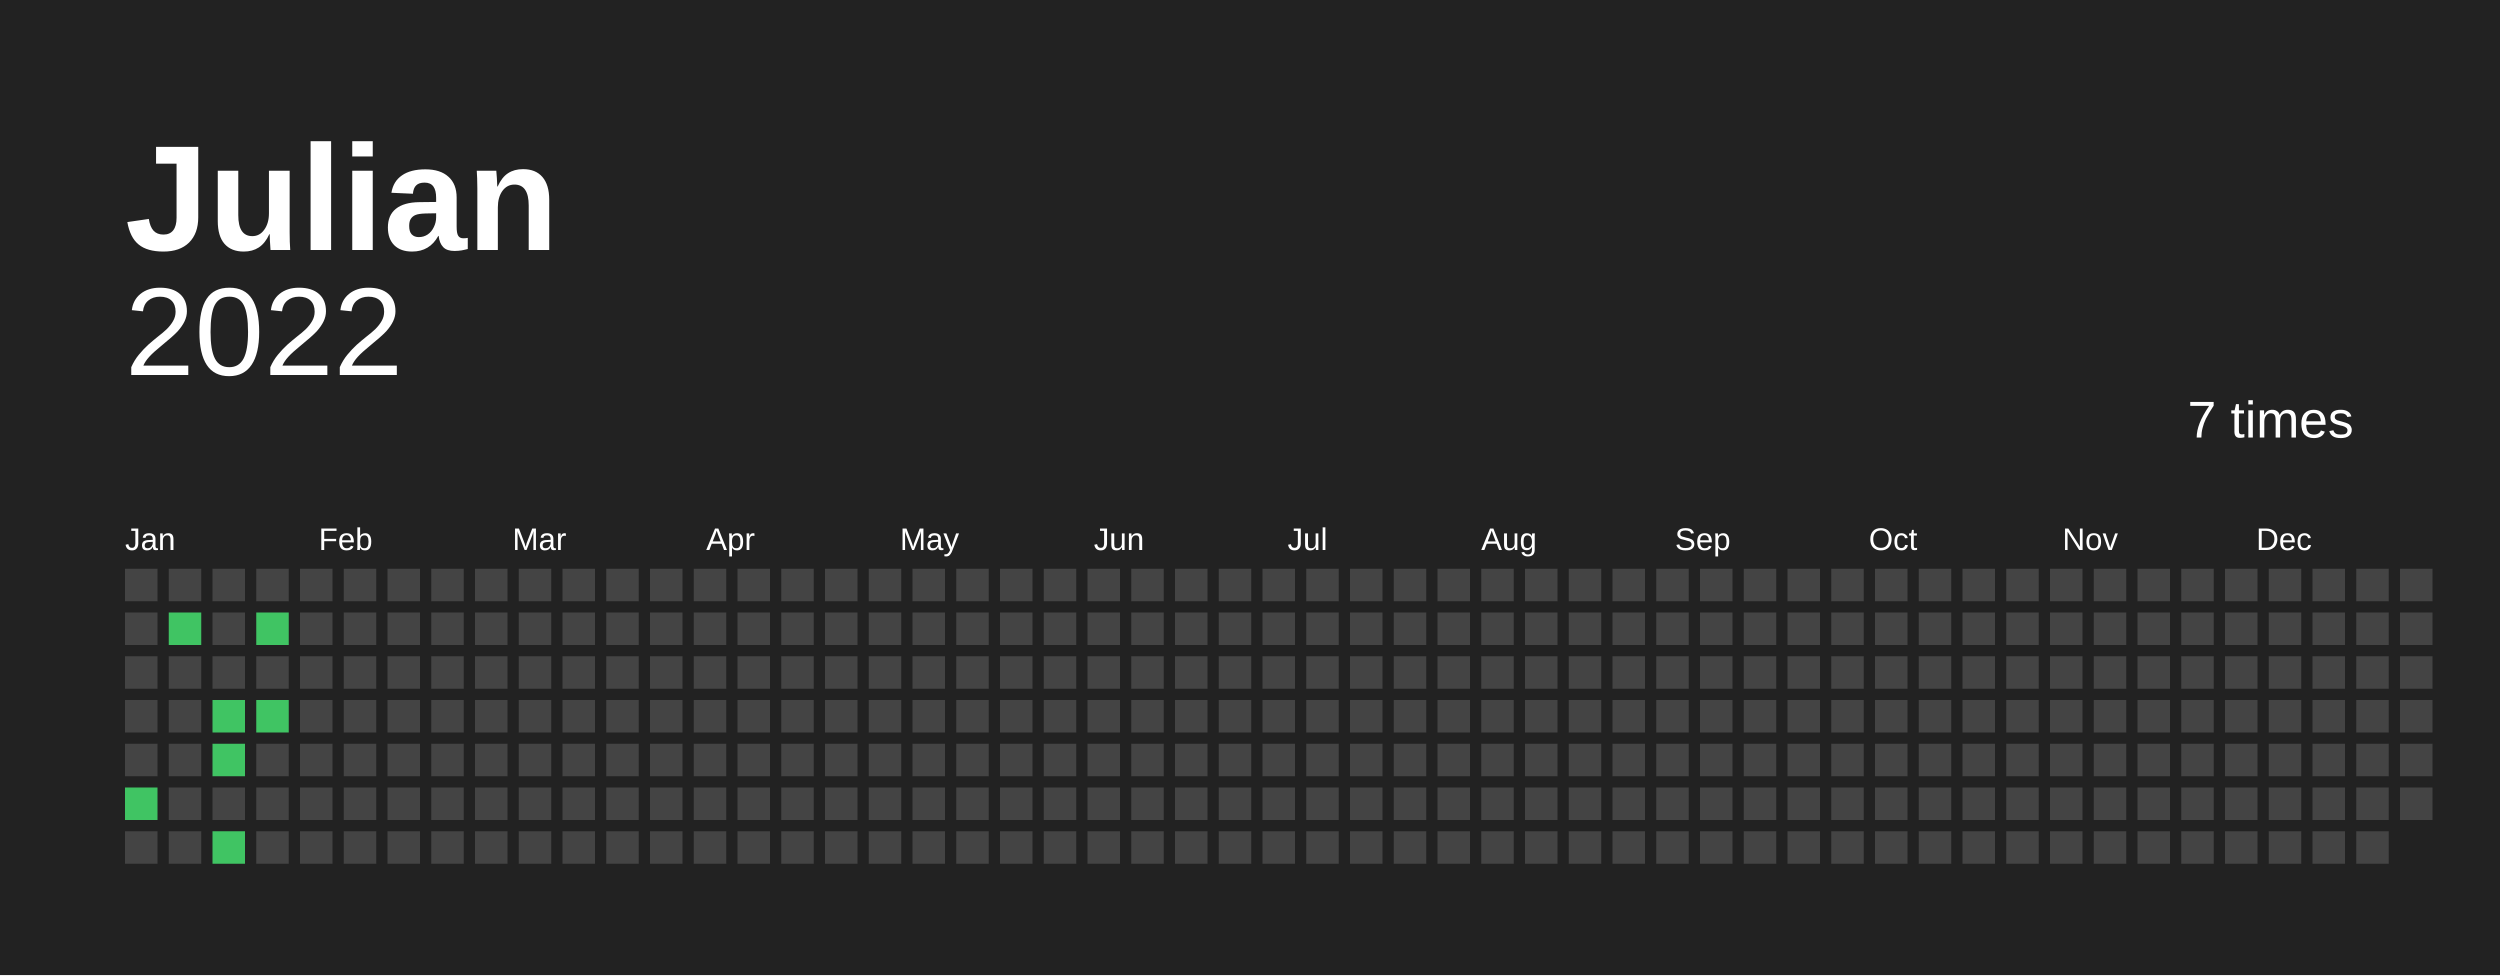
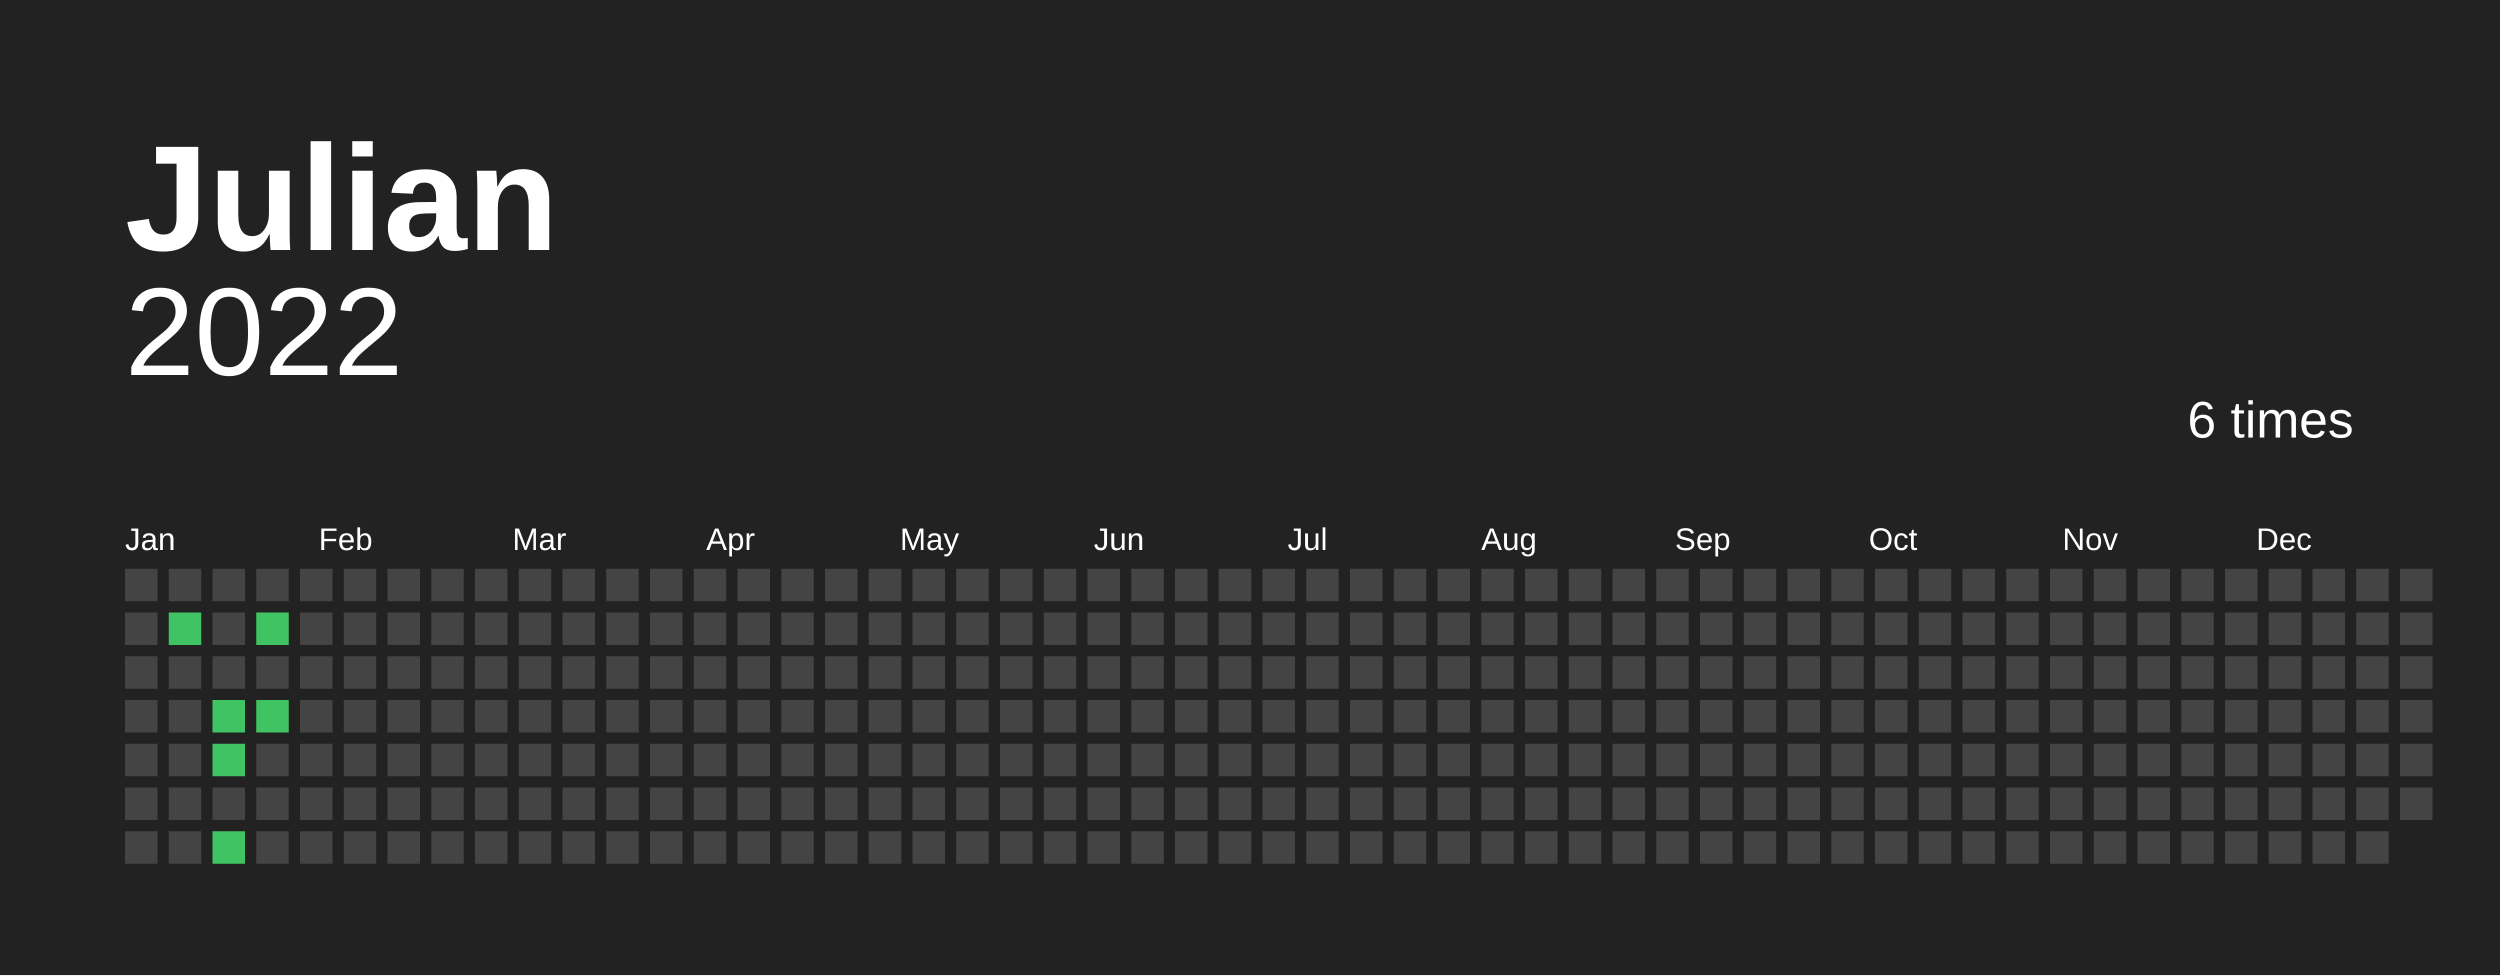
<svg xmlns="http://www.w3.org/2000/svg" baseProfile="full" height="78mm" version="1.1" viewBox="0,0,200,78" width="200mm">
  <defs />
  <rect fill="#222222" height="78" width="200" x="0" y="0" />
  <text fill="#FFFFFF" style="font-size:12px; font-family:Arial; font-weight:bold;" x="10" y="20">Julian</text>
  <text alignment-baseline="hanging" fill="#FFFFFF" style="font-size:10.0px; font-family:Arial;" x="10" y="30">2022</text>
-   <text alignment-baseline="hanging" fill="#FFFFFF" style="font-size:4.125px; font-family:Arial;" x="175" y="35">7 times</text>
+   <text alignment-baseline="hanging" fill="#FFFFFF" style="font-size:4.125px; font-family:Arial;" x="175" y="35">6 times</text>
  <text fill="#FFFFFF" style="font-size:2.5px; font-family:Arial" x="10.0" y="44">Jan</text>
  <text fill="#FFFFFF" style="font-size:2.5px; font-family:Arial" x="25.5" y="44">Feb</text>
  <text fill="#FFFFFF" style="font-size:2.5px; font-family:Arial" x="41.0" y="44">Mar</text>
  <text fill="#FFFFFF" style="font-size:2.5px; font-family:Arial" x="56.5" y="44">Apr</text>
  <text fill="#FFFFFF" style="font-size:2.5px; font-family:Arial" x="72.0" y="44">May</text>
  <text fill="#FFFFFF" style="font-size:2.5px; font-family:Arial" x="87.5" y="44">Jun</text>
  <text fill="#FFFFFF" style="font-size:2.5px; font-family:Arial" x="103.0" y="44">Jul</text>
  <text fill="#FFFFFF" style="font-size:2.5px; font-family:Arial" x="118.5" y="44">Aug</text>
  <text fill="#FFFFFF" style="font-size:2.5px; font-family:Arial" x="134.0" y="44">Sep</text>
  <text fill="#FFFFFF" style="font-size:2.5px; font-family:Arial" x="149.5" y="44">Oct</text>
  <text fill="#FFFFFF" style="font-size:2.5px; font-family:Arial" x="165.0" y="44">Nov</text>
  <text fill="#FFFFFF" style="font-size:2.5px; font-family:Arial" x="180.5" y="44">Dec</text>
  <rect fill="#444444" height="2.6" width="2.6" x="10.0" y="45.5" />
  <rect fill="#444444" height="2.6" width="2.6" x="10.0" y="49.0" />
  <rect fill="#444444" height="2.6" width="2.6" x="10.0" y="52.5" />
  <rect fill="#444444" height="2.6" width="2.6" x="10.0" y="56.0" />
  <rect fill="#444444" height="2.6" width="2.6" x="10.0" y="59.5" />
-   <rect fill="#40C463" height="2.6" width="2.6" x="10.0" y="63.0" />
+   <rect fill="#444444" height="2.6" width="2.6" x="10.0" y="63.0" />
  <rect fill="#444444" height="2.6" width="2.6" x="10.0" y="66.5" />
  <rect fill="#444444" height="2.6" width="2.6" x="13.5" y="45.5" />
  <rect fill="#40C463" height="2.6" width="2.6" x="13.5" y="49.0" />
  <rect fill="#444444" height="2.6" width="2.6" x="13.5" y="52.5" />
  <rect fill="#444444" height="2.6" width="2.6" x="13.5" y="56.0" />
  <rect fill="#444444" height="2.6" width="2.6" x="13.5" y="59.5" />
  <rect fill="#444444" height="2.6" width="2.6" x="13.5" y="63.0" />
  <rect fill="#444444" height="2.6" width="2.6" x="13.5" y="66.5" />
  <rect fill="#444444" height="2.6" width="2.6" x="17.0" y="45.5" />
  <rect fill="#444444" height="2.6" width="2.6" x="17.0" y="49.0" />
  <rect fill="#444444" height="2.6" width="2.6" x="17.0" y="52.5" />
  <rect fill="#40C463" height="2.6" width="2.6" x="17.0" y="56.0" />
  <rect fill="#40C463" height="2.6" width="2.6" x="17.0" y="59.5" />
  <rect fill="#444444" height="2.6" width="2.6" x="17.0" y="63.0" />
  <rect fill="#40C463" height="2.6" width="2.6" x="17.0" y="66.5" />
  <rect fill="#444444" height="2.6" width="2.6" x="20.5" y="45.5" />
  <rect fill="#40C463" height="2.6" width="2.6" x="20.5" y="49.0" />
  <rect fill="#444444" height="2.6" width="2.6" x="20.5" y="52.5" />
  <rect fill="#40C463" height="2.6" width="2.6" x="20.5" y="56.0" />
  <rect fill="#444444" height="2.6" width="2.6" x="20.5" y="59.5" />
  <rect fill="#444444" height="2.6" width="2.6" x="20.5" y="63.0" />
  <rect fill="#444444" height="2.6" width="2.6" x="20.5" y="66.5" />
  <rect fill="#444444" height="2.6" width="2.6" x="24.0" y="45.5" />
  <rect fill="#444444" height="2.6" width="2.6" x="24.0" y="49.0" />
  <rect fill="#444444" height="2.6" width="2.6" x="24.0" y="52.5" />
  <rect fill="#444444" height="2.6" width="2.6" x="24.0" y="56.0" />
  <rect fill="#444444" height="2.6" width="2.6" x="24.0" y="59.5" />
  <rect fill="#444444" height="2.6" width="2.6" x="24.0" y="63.0" />
  <rect fill="#444444" height="2.6" width="2.6" x="24.0" y="66.5" />
  <rect fill="#444444" height="2.6" width="2.6" x="27.5" y="45.5" />
  <rect fill="#444444" height="2.6" width="2.6" x="27.5" y="49.0" />
  <rect fill="#444444" height="2.6" width="2.6" x="27.5" y="52.5" />
  <rect fill="#444444" height="2.6" width="2.6" x="27.5" y="56.0" />
  <rect fill="#444444" height="2.6" width="2.6" x="27.5" y="59.5" />
  <rect fill="#444444" height="2.6" width="2.6" x="27.5" y="63.0" />
  <rect fill="#444444" height="2.6" width="2.6" x="27.5" y="66.5" />
  <rect fill="#444444" height="2.6" width="2.6" x="31.0" y="45.5" />
  <rect fill="#444444" height="2.6" width="2.6" x="31.0" y="49.0" />
  <rect fill="#444444" height="2.6" width="2.6" x="31.0" y="52.5" />
  <rect fill="#444444" height="2.6" width="2.6" x="31.0" y="56.0" />
  <rect fill="#444444" height="2.6" width="2.6" x="31.0" y="59.5" />
  <rect fill="#444444" height="2.6" width="2.6" x="31.0" y="63.0" />
  <rect fill="#444444" height="2.6" width="2.6" x="31.0" y="66.5" />
  <rect fill="#444444" height="2.6" width="2.6" x="34.5" y="45.5" />
  <rect fill="#444444" height="2.6" width="2.6" x="34.5" y="49.0" />
  <rect fill="#444444" height="2.6" width="2.6" x="34.5" y="52.5" />
  <rect fill="#444444" height="2.6" width="2.6" x="34.5" y="56.0" />
  <rect fill="#444444" height="2.6" width="2.6" x="34.5" y="59.5" />
  <rect fill="#444444" height="2.6" width="2.6" x="34.5" y="63.0" />
  <rect fill="#444444" height="2.6" width="2.6" x="34.5" y="66.5" />
  <rect fill="#444444" height="2.6" width="2.6" x="38.0" y="45.5" />
  <rect fill="#444444" height="2.6" width="2.6" x="38.0" y="49.0" />
  <rect fill="#444444" height="2.6" width="2.6" x="38.0" y="52.5" />
  <rect fill="#444444" height="2.6" width="2.6" x="38.0" y="56.0" />
  <rect fill="#444444" height="2.6" width="2.6" x="38.0" y="59.5" />
  <rect fill="#444444" height="2.6" width="2.6" x="38.0" y="63.0" />
  <rect fill="#444444" height="2.6" width="2.6" x="38.0" y="66.5" />
  <rect fill="#444444" height="2.6" width="2.6" x="41.5" y="45.5" />
  <rect fill="#444444" height="2.6" width="2.6" x="41.5" y="49.0" />
  <rect fill="#444444" height="2.6" width="2.6" x="41.5" y="52.5" />
  <rect fill="#444444" height="2.6" width="2.6" x="41.5" y="56.0" />
  <rect fill="#444444" height="2.6" width="2.6" x="41.5" y="59.5" />
  <rect fill="#444444" height="2.6" width="2.6" x="41.5" y="63.0" />
  <rect fill="#444444" height="2.6" width="2.6" x="41.5" y="66.5" />
  <rect fill="#444444" height="2.6" width="2.6" x="45.0" y="45.5" />
  <rect fill="#444444" height="2.6" width="2.6" x="45.0" y="49.0" />
  <rect fill="#444444" height="2.6" width="2.6" x="45.0" y="52.5" />
  <rect fill="#444444" height="2.6" width="2.6" x="45.0" y="56.0" />
  <rect fill="#444444" height="2.6" width="2.6" x="45.0" y="59.5" />
  <rect fill="#444444" height="2.6" width="2.6" x="45.0" y="63.0" />
  <rect fill="#444444" height="2.6" width="2.6" x="45.0" y="66.5" />
  <rect fill="#444444" height="2.6" width="2.6" x="48.5" y="45.5" />
  <rect fill="#444444" height="2.6" width="2.6" x="48.5" y="49.0" />
  <rect fill="#444444" height="2.6" width="2.6" x="48.5" y="52.5" />
  <rect fill="#444444" height="2.6" width="2.6" x="48.5" y="56.0" />
  <rect fill="#444444" height="2.6" width="2.6" x="48.5" y="59.5" />
  <rect fill="#444444" height="2.6" width="2.6" x="48.5" y="63.0" />
  <rect fill="#444444" height="2.6" width="2.6" x="48.5" y="66.5" />
  <rect fill="#444444" height="2.6" width="2.6" x="52.0" y="45.5" />
  <rect fill="#444444" height="2.6" width="2.6" x="52.0" y="49.0" />
  <rect fill="#444444" height="2.6" width="2.6" x="52.0" y="52.5" />
  <rect fill="#444444" height="2.6" width="2.6" x="52.0" y="56.0" />
  <rect fill="#444444" height="2.6" width="2.6" x="52.0" y="59.5" />
  <rect fill="#444444" height="2.6" width="2.6" x="52.0" y="63.0" />
  <rect fill="#444444" height="2.6" width="2.6" x="52.0" y="66.5" />
  <rect fill="#444444" height="2.6" width="2.6" x="55.5" y="45.5" />
  <rect fill="#444444" height="2.6" width="2.6" x="55.5" y="49.0" />
  <rect fill="#444444" height="2.6" width="2.6" x="55.5" y="52.5" />
  <rect fill="#444444" height="2.6" width="2.6" x="55.5" y="56.0" />
  <rect fill="#444444" height="2.6" width="2.6" x="55.5" y="59.5" />
  <rect fill="#444444" height="2.6" width="2.6" x="55.5" y="63.0" />
  <rect fill="#444444" height="2.6" width="2.6" x="55.5" y="66.5" />
  <rect fill="#444444" height="2.6" width="2.6" x="59.0" y="45.5" />
  <rect fill="#444444" height="2.6" width="2.6" x="59.0" y="49.0" />
  <rect fill="#444444" height="2.6" width="2.6" x="59.0" y="52.5" />
  <rect fill="#444444" height="2.6" width="2.6" x="59.0" y="56.0" />
  <rect fill="#444444" height="2.6" width="2.6" x="59.0" y="59.5" />
  <rect fill="#444444" height="2.6" width="2.6" x="59.0" y="63.0" />
  <rect fill="#444444" height="2.6" width="2.6" x="59.0" y="66.5" />
  <rect fill="#444444" height="2.6" width="2.6" x="62.5" y="45.5" />
  <rect fill="#444444" height="2.6" width="2.6" x="62.5" y="49.0" />
  <rect fill="#444444" height="2.6" width="2.6" x="62.5" y="52.5" />
  <rect fill="#444444" height="2.6" width="2.6" x="62.5" y="56.0" />
  <rect fill="#444444" height="2.6" width="2.6" x="62.5" y="59.5" />
  <rect fill="#444444" height="2.6" width="2.6" x="62.5" y="63.0" />
  <rect fill="#444444" height="2.6" width="2.6" x="62.5" y="66.5" />
  <rect fill="#444444" height="2.6" width="2.6" x="66.0" y="45.5" />
  <rect fill="#444444" height="2.6" width="2.6" x="66.0" y="49.0" />
  <rect fill="#444444" height="2.6" width="2.6" x="66.0" y="52.5" />
  <rect fill="#444444" height="2.6" width="2.6" x="66.0" y="56.0" />
  <rect fill="#444444" height="2.6" width="2.6" x="66.0" y="59.5" />
  <rect fill="#444444" height="2.6" width="2.6" x="66.0" y="63.0" />
  <rect fill="#444444" height="2.6" width="2.6" x="66.0" y="66.5" />
  <rect fill="#444444" height="2.6" width="2.6" x="69.5" y="45.5" />
  <rect fill="#444444" height="2.6" width="2.6" x="69.5" y="49.0" />
  <rect fill="#444444" height="2.6" width="2.6" x="69.5" y="52.5" />
  <rect fill="#444444" height="2.6" width="2.6" x="69.5" y="56.0" />
  <rect fill="#444444" height="2.6" width="2.6" x="69.5" y="59.5" />
  <rect fill="#444444" height="2.6" width="2.6" x="69.5" y="63.0" />
  <rect fill="#444444" height="2.6" width="2.6" x="69.5" y="66.5" />
  <rect fill="#444444" height="2.6" width="2.6" x="73.0" y="45.5" />
  <rect fill="#444444" height="2.6" width="2.6" x="73.0" y="49.0" />
  <rect fill="#444444" height="2.6" width="2.6" x="73.0" y="52.5" />
  <rect fill="#444444" height="2.6" width="2.6" x="73.0" y="56.0" />
  <rect fill="#444444" height="2.6" width="2.6" x="73.0" y="59.5" />
  <rect fill="#444444" height="2.6" width="2.6" x="73.0" y="63.0" />
  <rect fill="#444444" height="2.6" width="2.6" x="73.0" y="66.5" />
  <rect fill="#444444" height="2.6" width="2.6" x="76.5" y="45.5" />
  <rect fill="#444444" height="2.6" width="2.6" x="76.5" y="49.0" />
  <rect fill="#444444" height="2.6" width="2.6" x="76.5" y="52.5" />
  <rect fill="#444444" height="2.6" width="2.6" x="76.5" y="56.0" />
  <rect fill="#444444" height="2.6" width="2.6" x="76.5" y="59.5" />
  <rect fill="#444444" height="2.6" width="2.6" x="76.5" y="63.0" />
  <rect fill="#444444" height="2.6" width="2.6" x="76.5" y="66.5" />
  <rect fill="#444444" height="2.6" width="2.6" x="80.0" y="45.5" />
  <rect fill="#444444" height="2.6" width="2.6" x="80.0" y="49.0" />
  <rect fill="#444444" height="2.6" width="2.6" x="80.0" y="52.5" />
  <rect fill="#444444" height="2.6" width="2.6" x="80.0" y="56.0" />
  <rect fill="#444444" height="2.6" width="2.6" x="80.0" y="59.5" />
  <rect fill="#444444" height="2.6" width="2.6" x="80.0" y="63.0" />
  <rect fill="#444444" height="2.6" width="2.6" x="80.0" y="66.5" />
  <rect fill="#444444" height="2.6" width="2.6" x="83.5" y="45.5" />
  <rect fill="#444444" height="2.6" width="2.6" x="83.5" y="49.0" />
  <rect fill="#444444" height="2.6" width="2.6" x="83.5" y="52.5" />
  <rect fill="#444444" height="2.6" width="2.6" x="83.5" y="56.0" />
  <rect fill="#444444" height="2.6" width="2.6" x="83.5" y="59.5" />
  <rect fill="#444444" height="2.6" width="2.6" x="83.5" y="63.0" />
  <rect fill="#444444" height="2.6" width="2.6" x="83.5" y="66.5" />
  <rect fill="#444444" height="2.6" width="2.6" x="87.0" y="45.5" />
  <rect fill="#444444" height="2.6" width="2.6" x="87.0" y="49.0" />
  <rect fill="#444444" height="2.6" width="2.6" x="87.0" y="52.5" />
  <rect fill="#444444" height="2.6" width="2.6" x="87.0" y="56.0" />
  <rect fill="#444444" height="2.6" width="2.6" x="87.0" y="59.5" />
  <rect fill="#444444" height="2.6" width="2.6" x="87.0" y="63.0" />
  <rect fill="#444444" height="2.6" width="2.6" x="87.0" y="66.5" />
  <rect fill="#444444" height="2.6" width="2.6" x="90.5" y="45.5" />
  <rect fill="#444444" height="2.6" width="2.6" x="90.5" y="49.0" />
  <rect fill="#444444" height="2.6" width="2.6" x="90.5" y="52.5" />
  <rect fill="#444444" height="2.6" width="2.6" x="90.5" y="56.0" />
  <rect fill="#444444" height="2.6" width="2.6" x="90.5" y="59.5" />
  <rect fill="#444444" height="2.6" width="2.6" x="90.5" y="63.0" />
  <rect fill="#444444" height="2.6" width="2.6" x="90.5" y="66.5" />
  <rect fill="#444444" height="2.6" width="2.6" x="94.0" y="45.5" />
  <rect fill="#444444" height="2.6" width="2.6" x="94.0" y="49.0" />
  <rect fill="#444444" height="2.6" width="2.6" x="94.0" y="52.5" />
  <rect fill="#444444" height="2.6" width="2.6" x="94.0" y="56.0" />
  <rect fill="#444444" height="2.6" width="2.6" x="94.0" y="59.5" />
  <rect fill="#444444" height="2.6" width="2.6" x="94.0" y="63.0" />
  <rect fill="#444444" height="2.6" width="2.6" x="94.0" y="66.5" />
  <rect fill="#444444" height="2.6" width="2.6" x="97.5" y="45.5" />
  <rect fill="#444444" height="2.6" width="2.6" x="97.5" y="49.0" />
  <rect fill="#444444" height="2.6" width="2.6" x="97.5" y="52.5" />
  <rect fill="#444444" height="2.6" width="2.6" x="97.5" y="56.0" />
  <rect fill="#444444" height="2.6" width="2.6" x="97.5" y="59.5" />
  <rect fill="#444444" height="2.6" width="2.6" x="97.5" y="63.0" />
  <rect fill="#444444" height="2.6" width="2.6" x="97.5" y="66.5" />
  <rect fill="#444444" height="2.6" width="2.6" x="101.0" y="45.5" />
  <rect fill="#444444" height="2.6" width="2.6" x="101.0" y="49.0" />
  <rect fill="#444444" height="2.6" width="2.6" x="101.0" y="52.5" />
  <rect fill="#444444" height="2.6" width="2.6" x="101.0" y="56.0" />
  <rect fill="#444444" height="2.6" width="2.6" x="101.0" y="59.5" />
  <rect fill="#444444" height="2.6" width="2.6" x="101.0" y="63.0" />
  <rect fill="#444444" height="2.6" width="2.6" x="101.0" y="66.5" />
  <rect fill="#444444" height="2.6" width="2.6" x="104.5" y="45.5" />
  <rect fill="#444444" height="2.6" width="2.6" x="104.5" y="49.0" />
  <rect fill="#444444" height="2.6" width="2.6" x="104.5" y="52.5" />
  <rect fill="#444444" height="2.6" width="2.6" x="104.5" y="56.0" />
  <rect fill="#444444" height="2.6" width="2.6" x="104.5" y="59.5" />
  <rect fill="#444444" height="2.6" width="2.6" x="104.5" y="63.0" />
  <rect fill="#444444" height="2.6" width="2.6" x="104.5" y="66.5" />
  <rect fill="#444444" height="2.6" width="2.6" x="108.0" y="45.5" />
  <rect fill="#444444" height="2.6" width="2.6" x="108.0" y="49.0" />
  <rect fill="#444444" height="2.6" width="2.6" x="108.0" y="52.5" />
  <rect fill="#444444" height="2.6" width="2.6" x="108.0" y="56.0" />
  <rect fill="#444444" height="2.6" width="2.6" x="108.0" y="59.5" />
  <rect fill="#444444" height="2.6" width="2.6" x="108.0" y="63.0" />
  <rect fill="#444444" height="2.6" width="2.6" x="108.0" y="66.5" />
  <rect fill="#444444" height="2.6" width="2.6" x="111.5" y="45.5" />
  <rect fill="#444444" height="2.6" width="2.6" x="111.5" y="49.0" />
  <rect fill="#444444" height="2.6" width="2.6" x="111.5" y="52.5" />
  <rect fill="#444444" height="2.6" width="2.6" x="111.5" y="56.0" />
  <rect fill="#444444" height="2.6" width="2.6" x="111.5" y="59.5" />
  <rect fill="#444444" height="2.6" width="2.6" x="111.5" y="63.0" />
  <rect fill="#444444" height="2.6" width="2.6" x="111.5" y="66.5" />
  <rect fill="#444444" height="2.6" width="2.6" x="115.0" y="45.5" />
  <rect fill="#444444" height="2.6" width="2.6" x="115.0" y="49.0" />
  <rect fill="#444444" height="2.6" width="2.6" x="115.0" y="52.5" />
  <rect fill="#444444" height="2.6" width="2.6" x="115.0" y="56.0" />
  <rect fill="#444444" height="2.6" width="2.6" x="115.0" y="59.5" />
  <rect fill="#444444" height="2.6" width="2.6" x="115.0" y="63.0" />
  <rect fill="#444444" height="2.6" width="2.6" x="115.0" y="66.5" />
  <rect fill="#444444" height="2.6" width="2.6" x="118.5" y="45.5" />
  <rect fill="#444444" height="2.6" width="2.6" x="118.5" y="49.0" />
  <rect fill="#444444" height="2.6" width="2.6" x="118.5" y="52.5" />
  <rect fill="#444444" height="2.6" width="2.6" x="118.5" y="56.0" />
  <rect fill="#444444" height="2.6" width="2.6" x="118.5" y="59.5" />
  <rect fill="#444444" height="2.6" width="2.6" x="118.5" y="63.0" />
  <rect fill="#444444" height="2.6" width="2.6" x="118.5" y="66.5" />
  <rect fill="#444444" height="2.6" width="2.6" x="122.0" y="45.5" />
  <rect fill="#444444" height="2.6" width="2.6" x="122.0" y="49.0" />
  <rect fill="#444444" height="2.6" width="2.6" x="122.0" y="52.5" />
  <rect fill="#444444" height="2.6" width="2.6" x="122.0" y="56.0" />
  <rect fill="#444444" height="2.6" width="2.6" x="122.0" y="59.5" />
  <rect fill="#444444" height="2.6" width="2.6" x="122.0" y="63.0" />
  <rect fill="#444444" height="2.6" width="2.6" x="122.0" y="66.5" />
  <rect fill="#444444" height="2.6" width="2.6" x="125.5" y="45.5" />
  <rect fill="#444444" height="2.6" width="2.6" x="125.5" y="49.0" />
  <rect fill="#444444" height="2.6" width="2.6" x="125.5" y="52.5" />
  <rect fill="#444444" height="2.6" width="2.6" x="125.5" y="56.0" />
  <rect fill="#444444" height="2.6" width="2.6" x="125.5" y="59.5" />
  <rect fill="#444444" height="2.6" width="2.6" x="125.5" y="63.0" />
  <rect fill="#444444" height="2.6" width="2.6" x="125.5" y="66.5" />
  <rect fill="#444444" height="2.6" width="2.6" x="129.0" y="45.5" />
  <rect fill="#444444" height="2.6" width="2.6" x="129.0" y="49.0" />
  <rect fill="#444444" height="2.6" width="2.6" x="129.0" y="52.5" />
  <rect fill="#444444" height="2.6" width="2.6" x="129.0" y="56.0" />
  <rect fill="#444444" height="2.6" width="2.6" x="129.0" y="59.5" />
  <rect fill="#444444" height="2.6" width="2.6" x="129.0" y="63.0" />
  <rect fill="#444444" height="2.6" width="2.6" x="129.0" y="66.5" />
  <rect fill="#444444" height="2.6" width="2.6" x="132.5" y="45.5" />
  <rect fill="#444444" height="2.6" width="2.6" x="132.5" y="49.0" />
  <rect fill="#444444" height="2.6" width="2.6" x="132.5" y="52.5" />
  <rect fill="#444444" height="2.6" width="2.6" x="132.5" y="56.0" />
  <rect fill="#444444" height="2.6" width="2.6" x="132.5" y="59.5" />
  <rect fill="#444444" height="2.6" width="2.6" x="132.5" y="63.0" />
  <rect fill="#444444" height="2.6" width="2.6" x="132.5" y="66.5" />
  <rect fill="#444444" height="2.6" width="2.6" x="136.0" y="45.5" />
  <rect fill="#444444" height="2.6" width="2.6" x="136.0" y="49.0" />
  <rect fill="#444444" height="2.6" width="2.6" x="136.0" y="52.5" />
  <rect fill="#444444" height="2.6" width="2.6" x="136.0" y="56.0" />
  <rect fill="#444444" height="2.6" width="2.6" x="136.0" y="59.5" />
  <rect fill="#444444" height="2.6" width="2.6" x="136.0" y="63.0" />
  <rect fill="#444444" height="2.6" width="2.6" x="136.0" y="66.5" />
  <rect fill="#444444" height="2.6" width="2.6" x="139.5" y="45.5" />
  <rect fill="#444444" height="2.6" width="2.6" x="139.5" y="49.0" />
  <rect fill="#444444" height="2.6" width="2.6" x="139.5" y="52.5" />
  <rect fill="#444444" height="2.6" width="2.6" x="139.5" y="56.0" />
  <rect fill="#444444" height="2.6" width="2.6" x="139.5" y="59.5" />
  <rect fill="#444444" height="2.6" width="2.6" x="139.5" y="63.0" />
  <rect fill="#444444" height="2.6" width="2.6" x="139.5" y="66.5" />
  <rect fill="#444444" height="2.6" width="2.6" x="143.0" y="45.5" />
  <rect fill="#444444" height="2.6" width="2.6" x="143.0" y="49.0" />
  <rect fill="#444444" height="2.6" width="2.6" x="143.0" y="52.5" />
  <rect fill="#444444" height="2.6" width="2.6" x="143.0" y="56.0" />
  <rect fill="#444444" height="2.6" width="2.6" x="143.0" y="59.5" />
  <rect fill="#444444" height="2.6" width="2.6" x="143.0" y="63.0" />
  <rect fill="#444444" height="2.6" width="2.6" x="143.0" y="66.5" />
  <rect fill="#444444" height="2.6" width="2.6" x="146.5" y="45.5" />
  <rect fill="#444444" height="2.6" width="2.6" x="146.5" y="49.0" />
  <rect fill="#444444" height="2.6" width="2.6" x="146.5" y="52.5" />
  <rect fill="#444444" height="2.6" width="2.6" x="146.5" y="56.0" />
  <rect fill="#444444" height="2.6" width="2.6" x="146.5" y="59.5" />
  <rect fill="#444444" height="2.6" width="2.6" x="146.5" y="63.0" />
  <rect fill="#444444" height="2.6" width="2.6" x="146.5" y="66.5" />
  <rect fill="#444444" height="2.6" width="2.6" x="150.0" y="45.5" />
  <rect fill="#444444" height="2.6" width="2.6" x="150.0" y="49.0" />
  <rect fill="#444444" height="2.6" width="2.6" x="150.0" y="52.5" />
  <rect fill="#444444" height="2.6" width="2.6" x="150.0" y="56.0" />
  <rect fill="#444444" height="2.6" width="2.6" x="150.0" y="59.5" />
  <rect fill="#444444" height="2.6" width="2.6" x="150.0" y="63.0" />
  <rect fill="#444444" height="2.6" width="2.6" x="150.0" y="66.5" />
  <rect fill="#444444" height="2.6" width="2.6" x="153.5" y="45.5" />
  <rect fill="#444444" height="2.6" width="2.6" x="153.5" y="49.0" />
  <rect fill="#444444" height="2.6" width="2.6" x="153.5" y="52.5" />
  <rect fill="#444444" height="2.6" width="2.6" x="153.5" y="56.0" />
  <rect fill="#444444" height="2.6" width="2.6" x="153.5" y="59.5" />
  <rect fill="#444444" height="2.6" width="2.6" x="153.5" y="63.0" />
  <rect fill="#444444" height="2.6" width="2.6" x="153.5" y="66.5" />
  <rect fill="#444444" height="2.6" width="2.6" x="157.0" y="45.5" />
  <rect fill="#444444" height="2.6" width="2.6" x="157.0" y="49.0" />
  <rect fill="#444444" height="2.6" width="2.6" x="157.0" y="52.5" />
  <rect fill="#444444" height="2.6" width="2.6" x="157.0" y="56.0" />
  <rect fill="#444444" height="2.6" width="2.6" x="157.0" y="59.5" />
  <rect fill="#444444" height="2.6" width="2.6" x="157.0" y="63.0" />
  <rect fill="#444444" height="2.6" width="2.6" x="157.0" y="66.5" />
  <rect fill="#444444" height="2.6" width="2.6" x="160.5" y="45.5" />
  <rect fill="#444444" height="2.6" width="2.6" x="160.5" y="49.0" />
  <rect fill="#444444" height="2.6" width="2.6" x="160.5" y="52.5" />
  <rect fill="#444444" height="2.6" width="2.6" x="160.5" y="56.0" />
  <rect fill="#444444" height="2.6" width="2.6" x="160.5" y="59.5" />
  <rect fill="#444444" height="2.6" width="2.6" x="160.5" y="63.0" />
  <rect fill="#444444" height="2.6" width="2.6" x="160.5" y="66.5" />
  <rect fill="#444444" height="2.6" width="2.6" x="164.0" y="45.5" />
  <rect fill="#444444" height="2.6" width="2.6" x="164.0" y="49.0" />
  <rect fill="#444444" height="2.6" width="2.6" x="164.0" y="52.5" />
  <rect fill="#444444" height="2.6" width="2.6" x="164.0" y="56.0" />
  <rect fill="#444444" height="2.6" width="2.6" x="164.0" y="59.5" />
  <rect fill="#444444" height="2.6" width="2.6" x="164.0" y="63.0" />
  <rect fill="#444444" height="2.6" width="2.6" x="164.0" y="66.5" />
  <rect fill="#444444" height="2.6" width="2.6" x="167.5" y="45.5" />
  <rect fill="#444444" height="2.6" width="2.6" x="167.5" y="49.0" />
  <rect fill="#444444" height="2.6" width="2.6" x="167.5" y="52.5" />
  <rect fill="#444444" height="2.6" width="2.6" x="167.5" y="56.0" />
  <rect fill="#444444" height="2.6" width="2.6" x="167.5" y="59.5" />
  <rect fill="#444444" height="2.6" width="2.6" x="167.5" y="63.0" />
  <rect fill="#444444" height="2.6" width="2.6" x="167.5" y="66.5" />
  <rect fill="#444444" height="2.6" width="2.6" x="171.0" y="45.5" />
  <rect fill="#444444" height="2.6" width="2.6" x="171.0" y="49.0" />
  <rect fill="#444444" height="2.6" width="2.6" x="171.0" y="52.5" />
  <rect fill="#444444" height="2.6" width="2.6" x="171.0" y="56.0" />
  <rect fill="#444444" height="2.6" width="2.6" x="171.0" y="59.5" />
  <rect fill="#444444" height="2.6" width="2.6" x="171.0" y="63.0" />
  <rect fill="#444444" height="2.6" width="2.6" x="171.0" y="66.5" />
  <rect fill="#444444" height="2.6" width="2.6" x="174.5" y="45.5" />
  <rect fill="#444444" height="2.6" width="2.6" x="174.5" y="49.0" />
  <rect fill="#444444" height="2.6" width="2.6" x="174.5" y="52.5" />
  <rect fill="#444444" height="2.6" width="2.6" x="174.5" y="56.0" />
  <rect fill="#444444" height="2.6" width="2.6" x="174.5" y="59.5" />
  <rect fill="#444444" height="2.6" width="2.6" x="174.5" y="63.0" />
  <rect fill="#444444" height="2.6" width="2.6" x="174.5" y="66.5" />
  <rect fill="#444444" height="2.6" width="2.6" x="178.0" y="45.5" />
  <rect fill="#444444" height="2.6" width="2.6" x="178.0" y="49.0" />
  <rect fill="#444444" height="2.6" width="2.6" x="178.0" y="52.5" />
  <rect fill="#444444" height="2.6" width="2.6" x="178.0" y="56.0" />
  <rect fill="#444444" height="2.6" width="2.6" x="178.0" y="59.5" />
  <rect fill="#444444" height="2.6" width="2.6" x="178.0" y="63.0" />
  <rect fill="#444444" height="2.6" width="2.6" x="178.0" y="66.5" />
  <rect fill="#444444" height="2.6" width="2.6" x="181.5" y="45.5" />
  <rect fill="#444444" height="2.6" width="2.6" x="181.5" y="49.0" />
  <rect fill="#444444" height="2.6" width="2.6" x="181.5" y="52.5" />
  <rect fill="#444444" height="2.6" width="2.6" x="181.5" y="56.0" />
  <rect fill="#444444" height="2.6" width="2.6" x="181.5" y="59.5" />
  <rect fill="#444444" height="2.6" width="2.6" x="181.5" y="63.0" />
  <rect fill="#444444" height="2.6" width="2.6" x="181.5" y="66.5" />
  <rect fill="#444444" height="2.6" width="2.6" x="185.0" y="45.5" />
  <rect fill="#444444" height="2.6" width="2.6" x="185.0" y="49.0" />
  <rect fill="#444444" height="2.6" width="2.6" x="185.0" y="52.5" />
  <rect fill="#444444" height="2.6" width="2.6" x="185.0" y="56.0" />
  <rect fill="#444444" height="2.6" width="2.6" x="185.0" y="59.5" />
  <rect fill="#444444" height="2.6" width="2.6" x="185.0" y="63.0" />
  <rect fill="#444444" height="2.6" width="2.6" x="185.0" y="66.5" />
  <rect fill="#444444" height="2.6" width="2.6" x="188.5" y="45.5" />
  <rect fill="#444444" height="2.6" width="2.6" x="188.5" y="49.0" />
  <rect fill="#444444" height="2.6" width="2.6" x="188.5" y="52.5" />
  <rect fill="#444444" height="2.6" width="2.6" x="188.5" y="56.0" />
  <rect fill="#444444" height="2.6" width="2.6" x="188.5" y="59.5" />
  <rect fill="#444444" height="2.6" width="2.6" x="188.5" y="63.0" />
  <rect fill="#444444" height="2.6" width="2.6" x="188.5" y="66.5" />
  <rect fill="#444444" height="2.6" width="2.6" x="192.0" y="45.5" />
  <rect fill="#444444" height="2.6" width="2.6" x="192.0" y="49.0" />
  <rect fill="#444444" height="2.6" width="2.6" x="192.0" y="52.5" />
  <rect fill="#444444" height="2.6" width="2.6" x="192.0" y="56.0" />
  <rect fill="#444444" height="2.6" width="2.6" x="192.0" y="59.5" />
  <rect fill="#444444" height="2.6" width="2.6" x="192.0" y="63.0" />
</svg>
